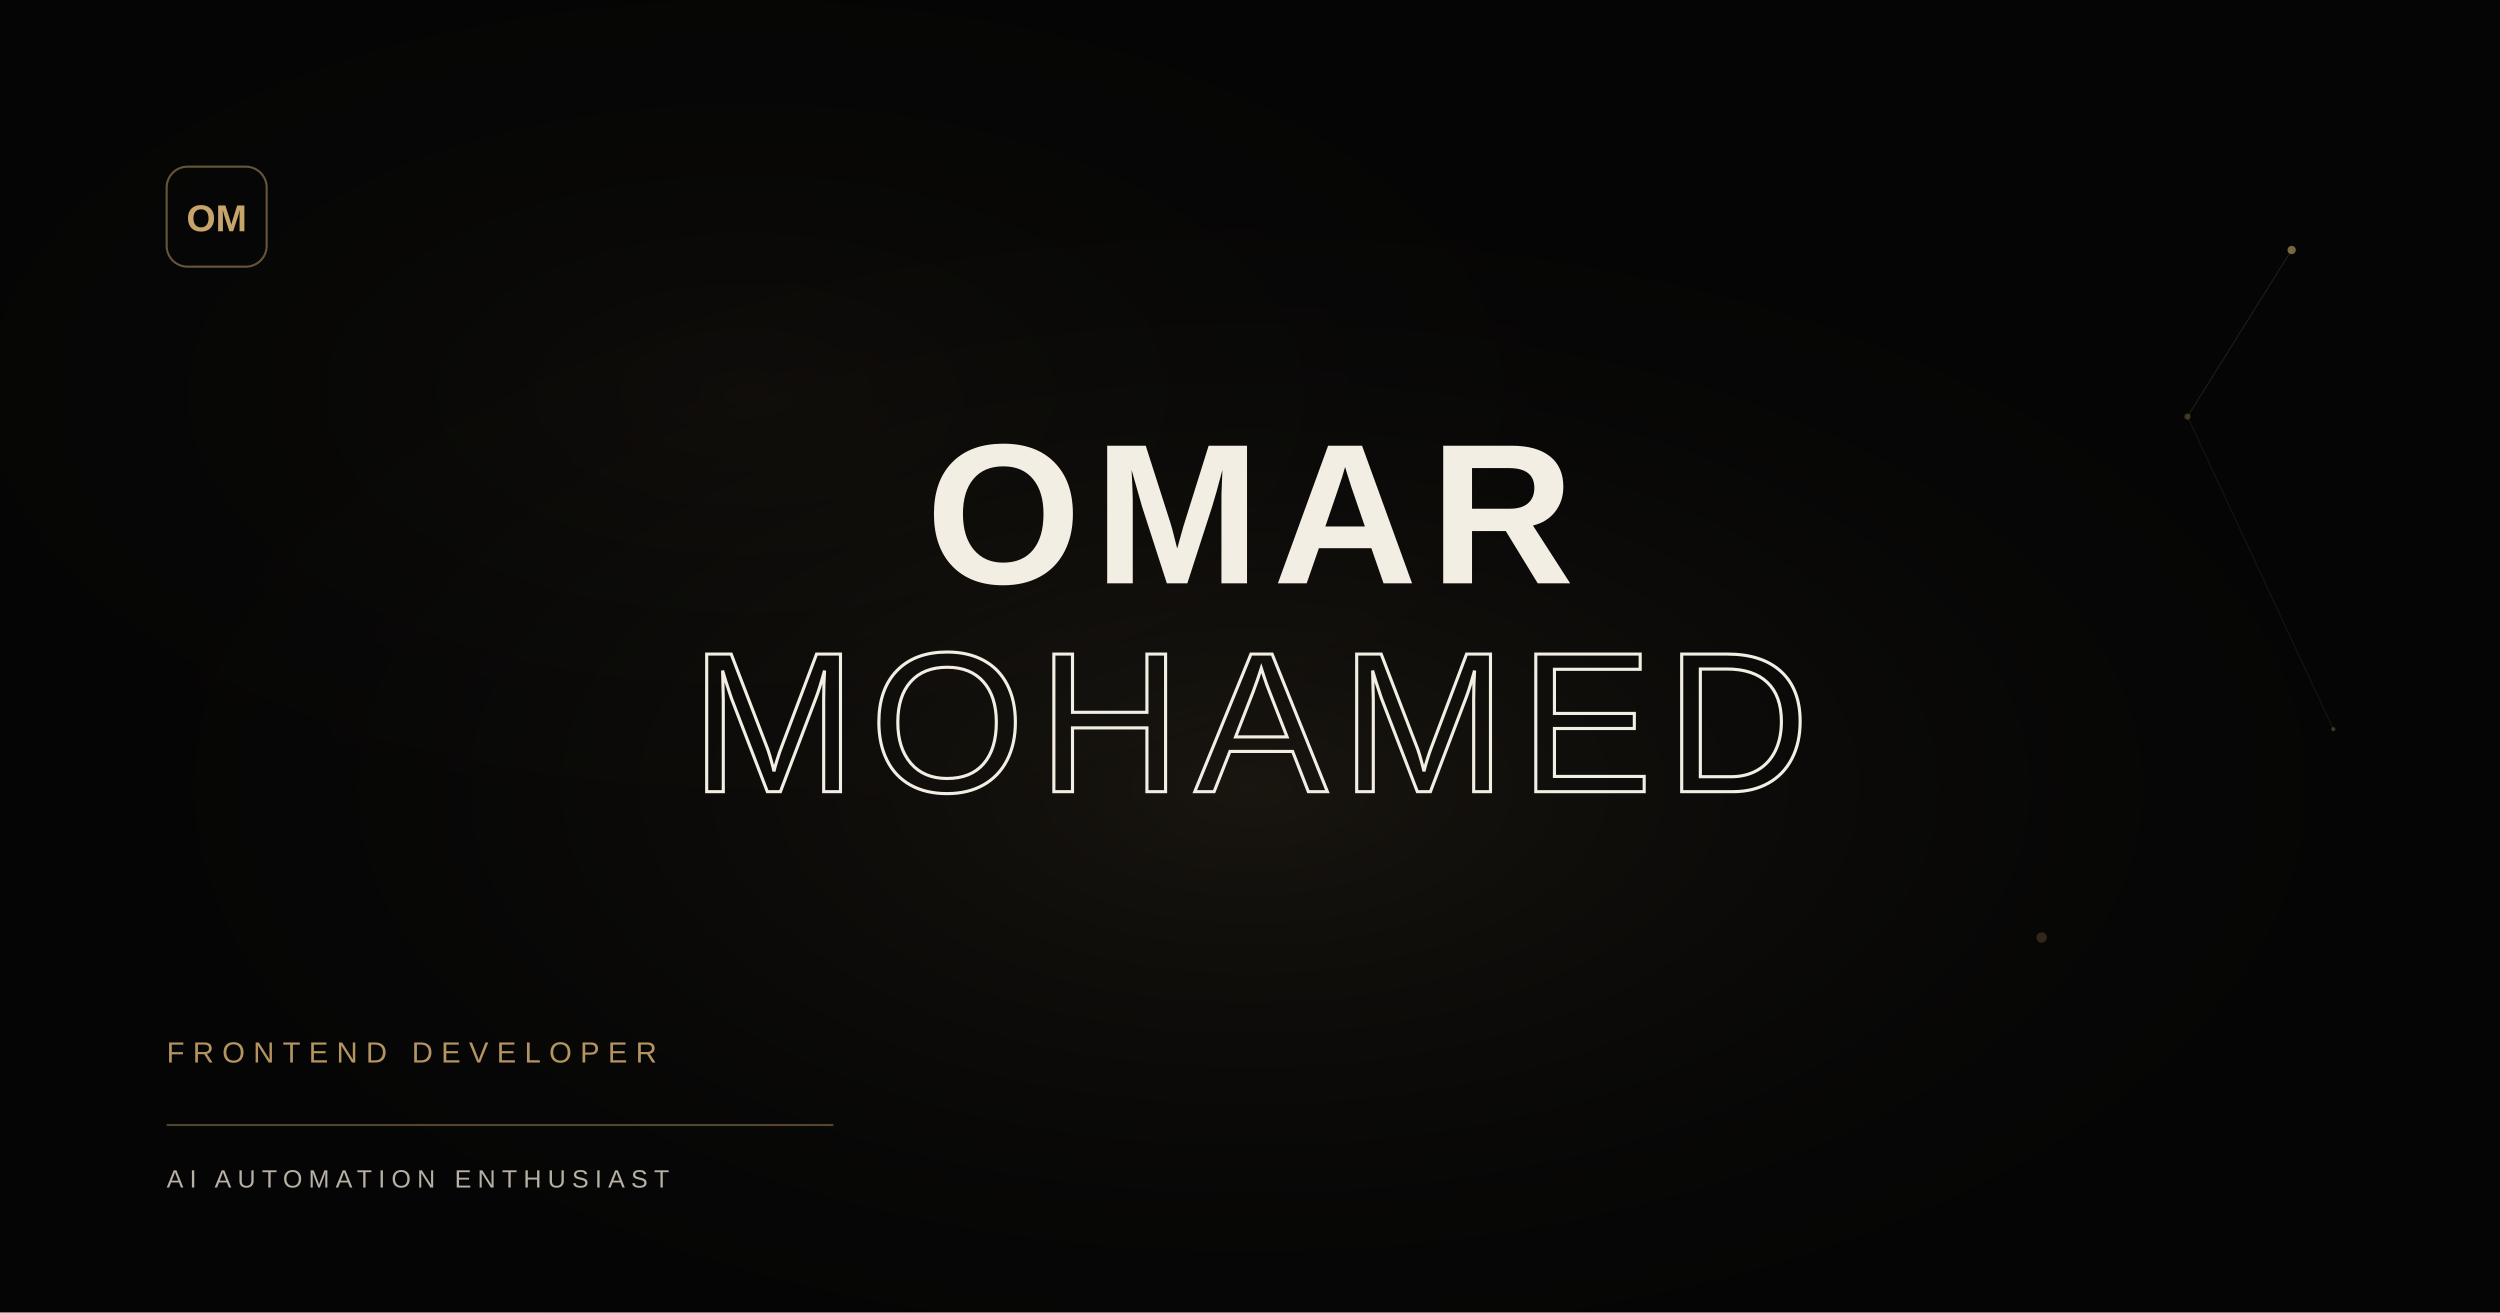
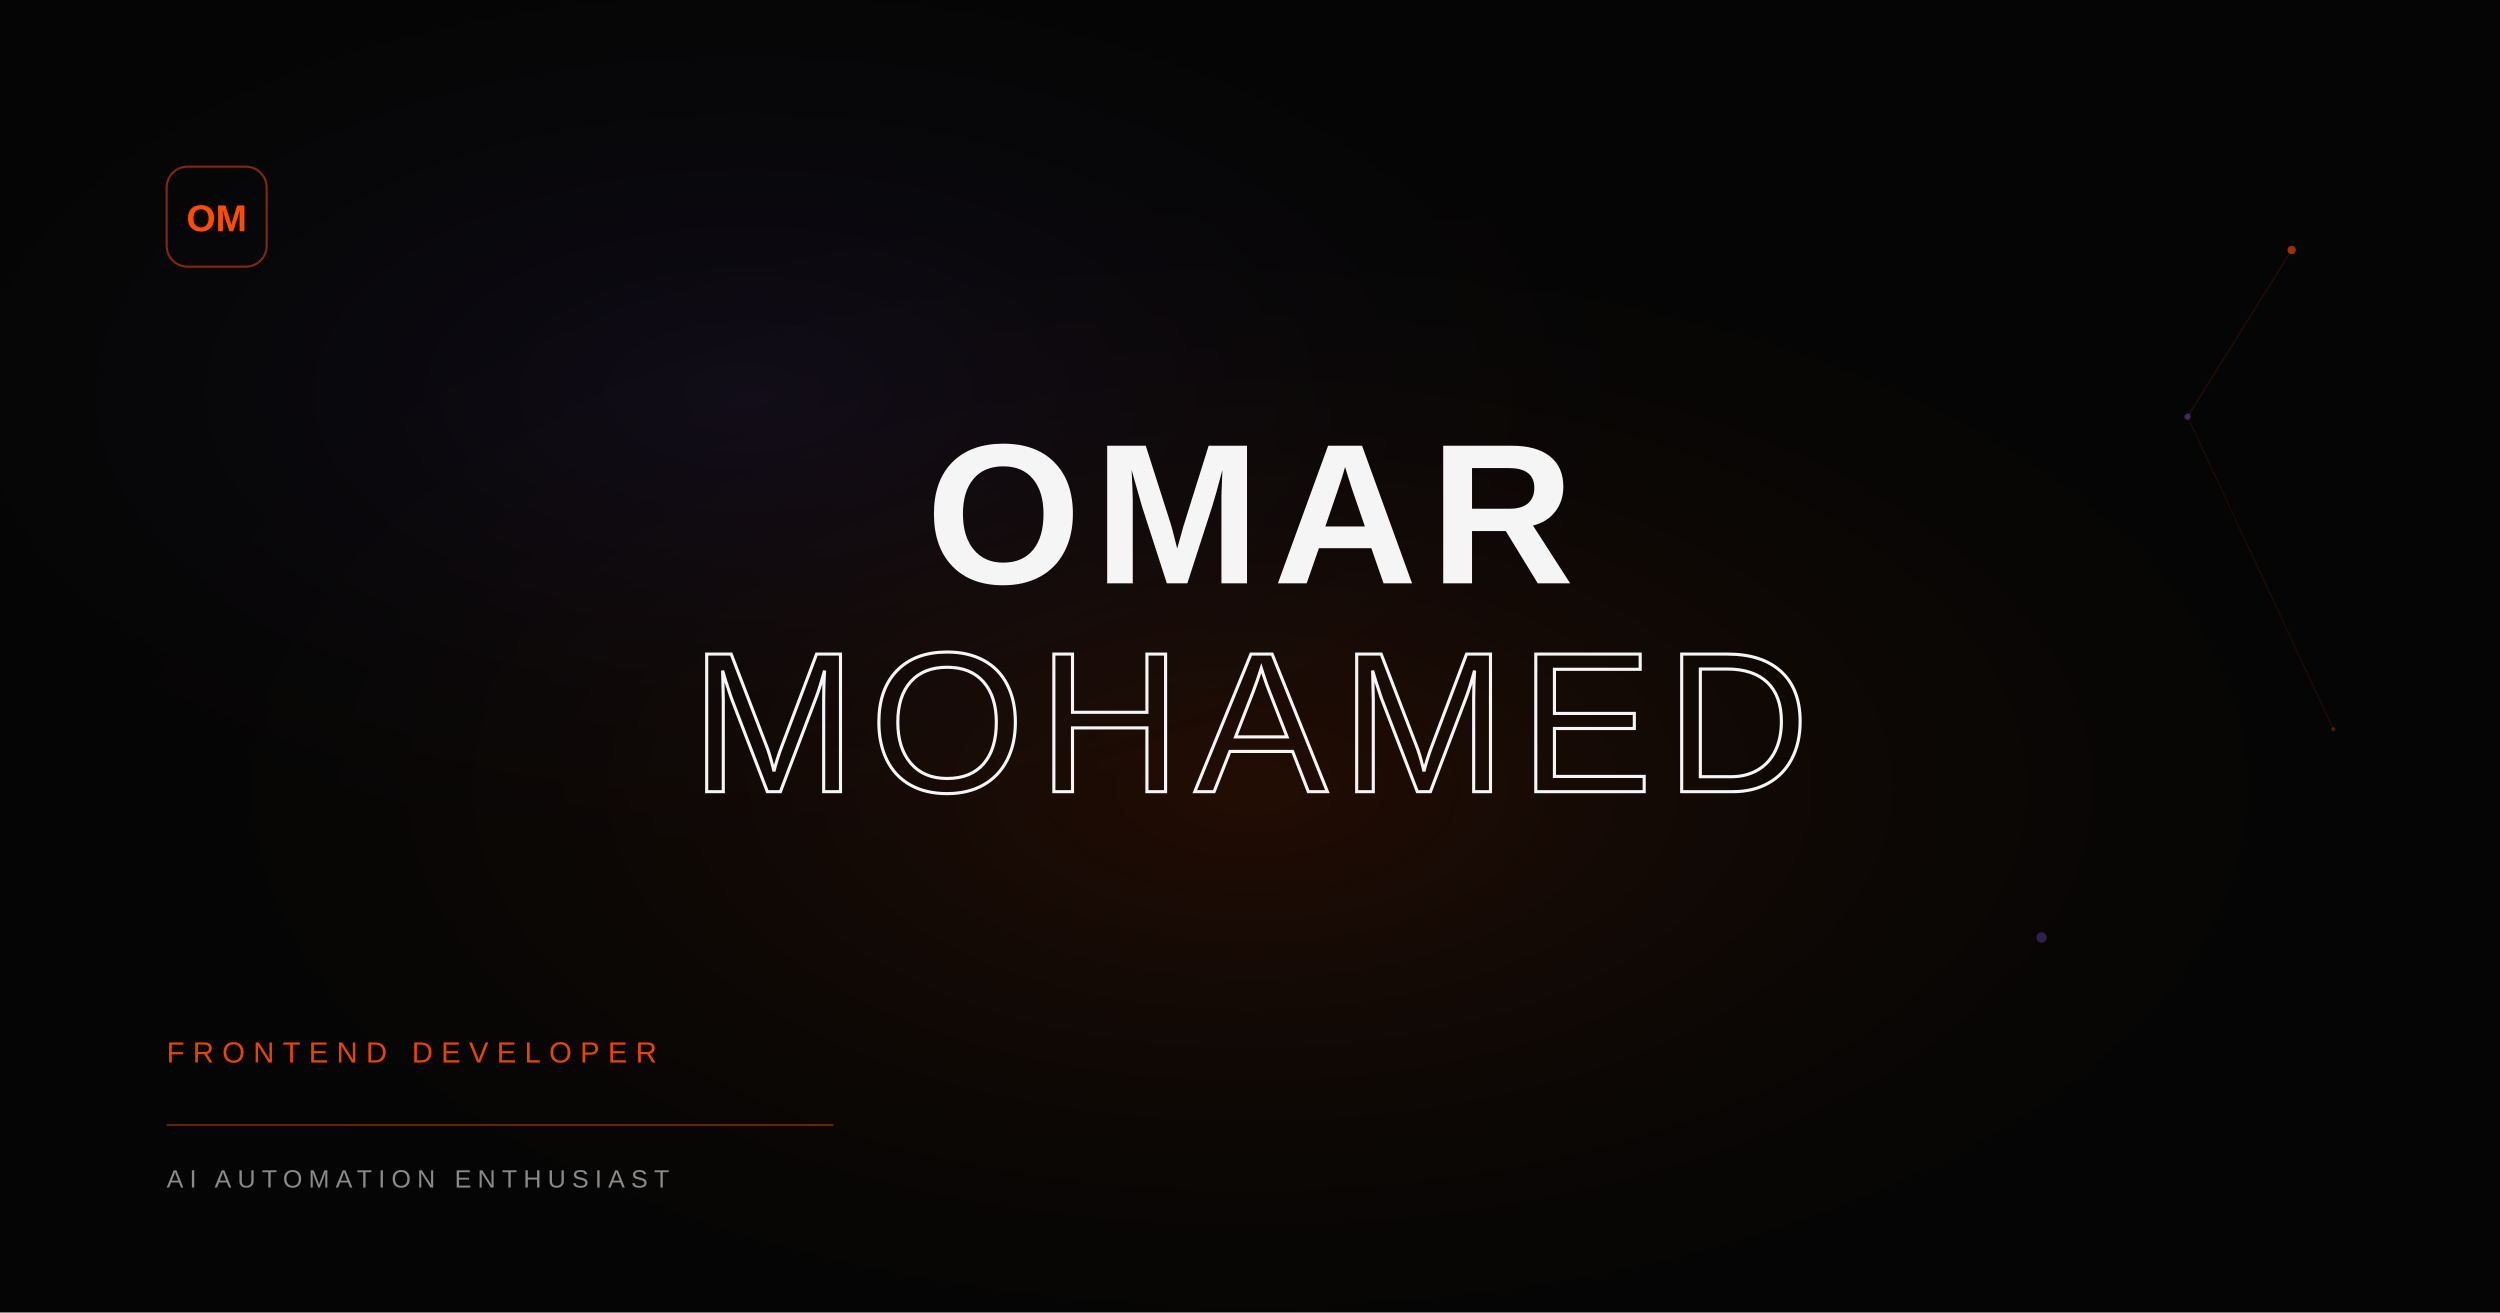
<svg xmlns="http://www.w3.org/2000/svg" viewBox="0 0 1200 630" width="1200" height="630">
  <defs>
    <radialGradient id="glow" cx="50%" cy="60%" r="50%">
-       <stop offset="0%" stop-color="#C6A46A" stop-opacity="0.10" />
+       <stop offset="0%" stop-color="#FF4D00" stop-opacity="0.12" />
      <stop offset="100%" stop-color="#050505" stop-opacity="0" />
    </radialGradient>
    <radialGradient id="glow2" cx="30%" cy="30%" r="40%">
-       <stop offset="0%" stop-color="#947747" stop-opacity="0.06" />
+       <stop offset="0%" stop-color="#8B5CF6" stop-opacity="0.08" />
      <stop offset="100%" stop-color="#050505" stop-opacity="0" />
    </radialGradient>
  </defs>
  <rect width="1200" height="630" fill="#050505" />
  <rect width="1200" height="630" fill="url(#glow)" />
  <rect width="1200" height="630" fill="url(#glow2)" />
-   <line x1="80" y1="540" x2="400" y2="540" stroke="#C6A46A" stroke-width="1" opacity="0.4" />
-   <text x="80" y="510" font-family="Arial, Helvetica, sans-serif" font-weight="500" font-size="14" fill="#C6A46A" letter-spacing="4" text-transform="uppercase" opacity="0.9">FRONTEND DEVELOPER</text>
-   <text x="80" y="570" font-family="Arial, Helvetica, sans-serif" font-weight="400" font-size="12" fill="#B7B0A4" letter-spacing="3">AI AUTOMATION ENTHUSIAST</text>
-   <text x="600" y="280" text-anchor="middle" font-family="Arial, Helvetica, sans-serif" font-weight="800" font-size="96" fill="#F3EEE4" letter-spacing="6">OMAR</text>
-   <text x="600" y="380" text-anchor="middle" font-family="Arial, Helvetica, sans-serif" font-weight="300" font-size="96" fill="none" stroke="#F3EEE4" stroke-width="1.5" letter-spacing="6">MOHAMED</text>
-   <circle cx="1100" cy="120" r="2" fill="#C6A46A" opacity="0.6" />
-   <circle cx="1050" cy="200" r="1.5" fill="#947747" opacity="0.4" />
-   <circle cx="1120" cy="350" r="1" fill="#C6A46A" opacity="0.3" />
-   <circle cx="980" cy="450" r="2.5" fill="#947747" opacity="0.3" />
-   <line x1="1100" y1="120" x2="1050" y2="200" stroke="#C6A46A" stroke-width="0.5" opacity="0.15" />
-   <line x1="1050" y1="200" x2="1120" y2="350" stroke="#C6A46A" stroke-width="0.5" opacity="0.1" />
-   <rect x="80" y="80" width="48" height="48" rx="10" fill="none" stroke="#C6A46A" stroke-width="1" opacity="0.5" />
-   <text x="104" y="111" text-anchor="middle" font-family="Arial, Helvetica, sans-serif" font-weight="700" font-size="18" fill="#C6A46A">OM</text>
+   <line x1="80" y1="540" x2="400" y2="540" stroke="#FF4D00" stroke-width="1" opacity="0.4" />
+   <text x="80" y="510" font-family="Arial, Helvetica, sans-serif" font-weight="500" font-size="14" fill="#FF4D00" letter-spacing="4" text-transform="uppercase" opacity="0.9">FRONTEND DEVELOPER</text>
+   <text x="80" y="570" font-family="Arial, Helvetica, sans-serif" font-weight="400" font-size="12" fill="#8A8A8A" letter-spacing="3">AI AUTOMATION ENTHUSIAST</text>
+   <text x="600" y="280" text-anchor="middle" font-family="Arial, Helvetica, sans-serif" font-weight="800" font-size="96" fill="#F5F5F5" letter-spacing="6">OMAR</text>
+   <text x="600" y="380" text-anchor="middle" font-family="Arial, Helvetica, sans-serif" font-weight="300" font-size="96" fill="none" stroke="#F5F5F5" stroke-width="1.5" letter-spacing="6">MOHAMED</text>
+   <circle cx="1100" cy="120" r="2" fill="#FF4D00" opacity="0.6" />
+   <circle cx="1050" cy="200" r="1.5" fill="#8B5CF6" opacity="0.4" />
+   <circle cx="1120" cy="350" r="1" fill="#FF4D00" opacity="0.3" />
+   <circle cx="980" cy="450" r="2.5" fill="#8B5CF6" opacity="0.3" />
+   <line x1="1100" y1="120" x2="1050" y2="200" stroke="#FF4D00" stroke-width="0.5" opacity="0.15" />
+   <line x1="1050" y1="200" x2="1120" y2="350" stroke="#FF4D00" stroke-width="0.5" opacity="0.1" />
+   <rect x="80" y="80" width="48" height="48" rx="10" fill="none" stroke="#FF4D00" stroke-width="1" opacity="0.5" />
+   <text x="104" y="111" text-anchor="middle" font-family="Arial, Helvetica, sans-serif" font-weight="700" font-size="18" fill="#FF4D00">OM</text>
</svg>
